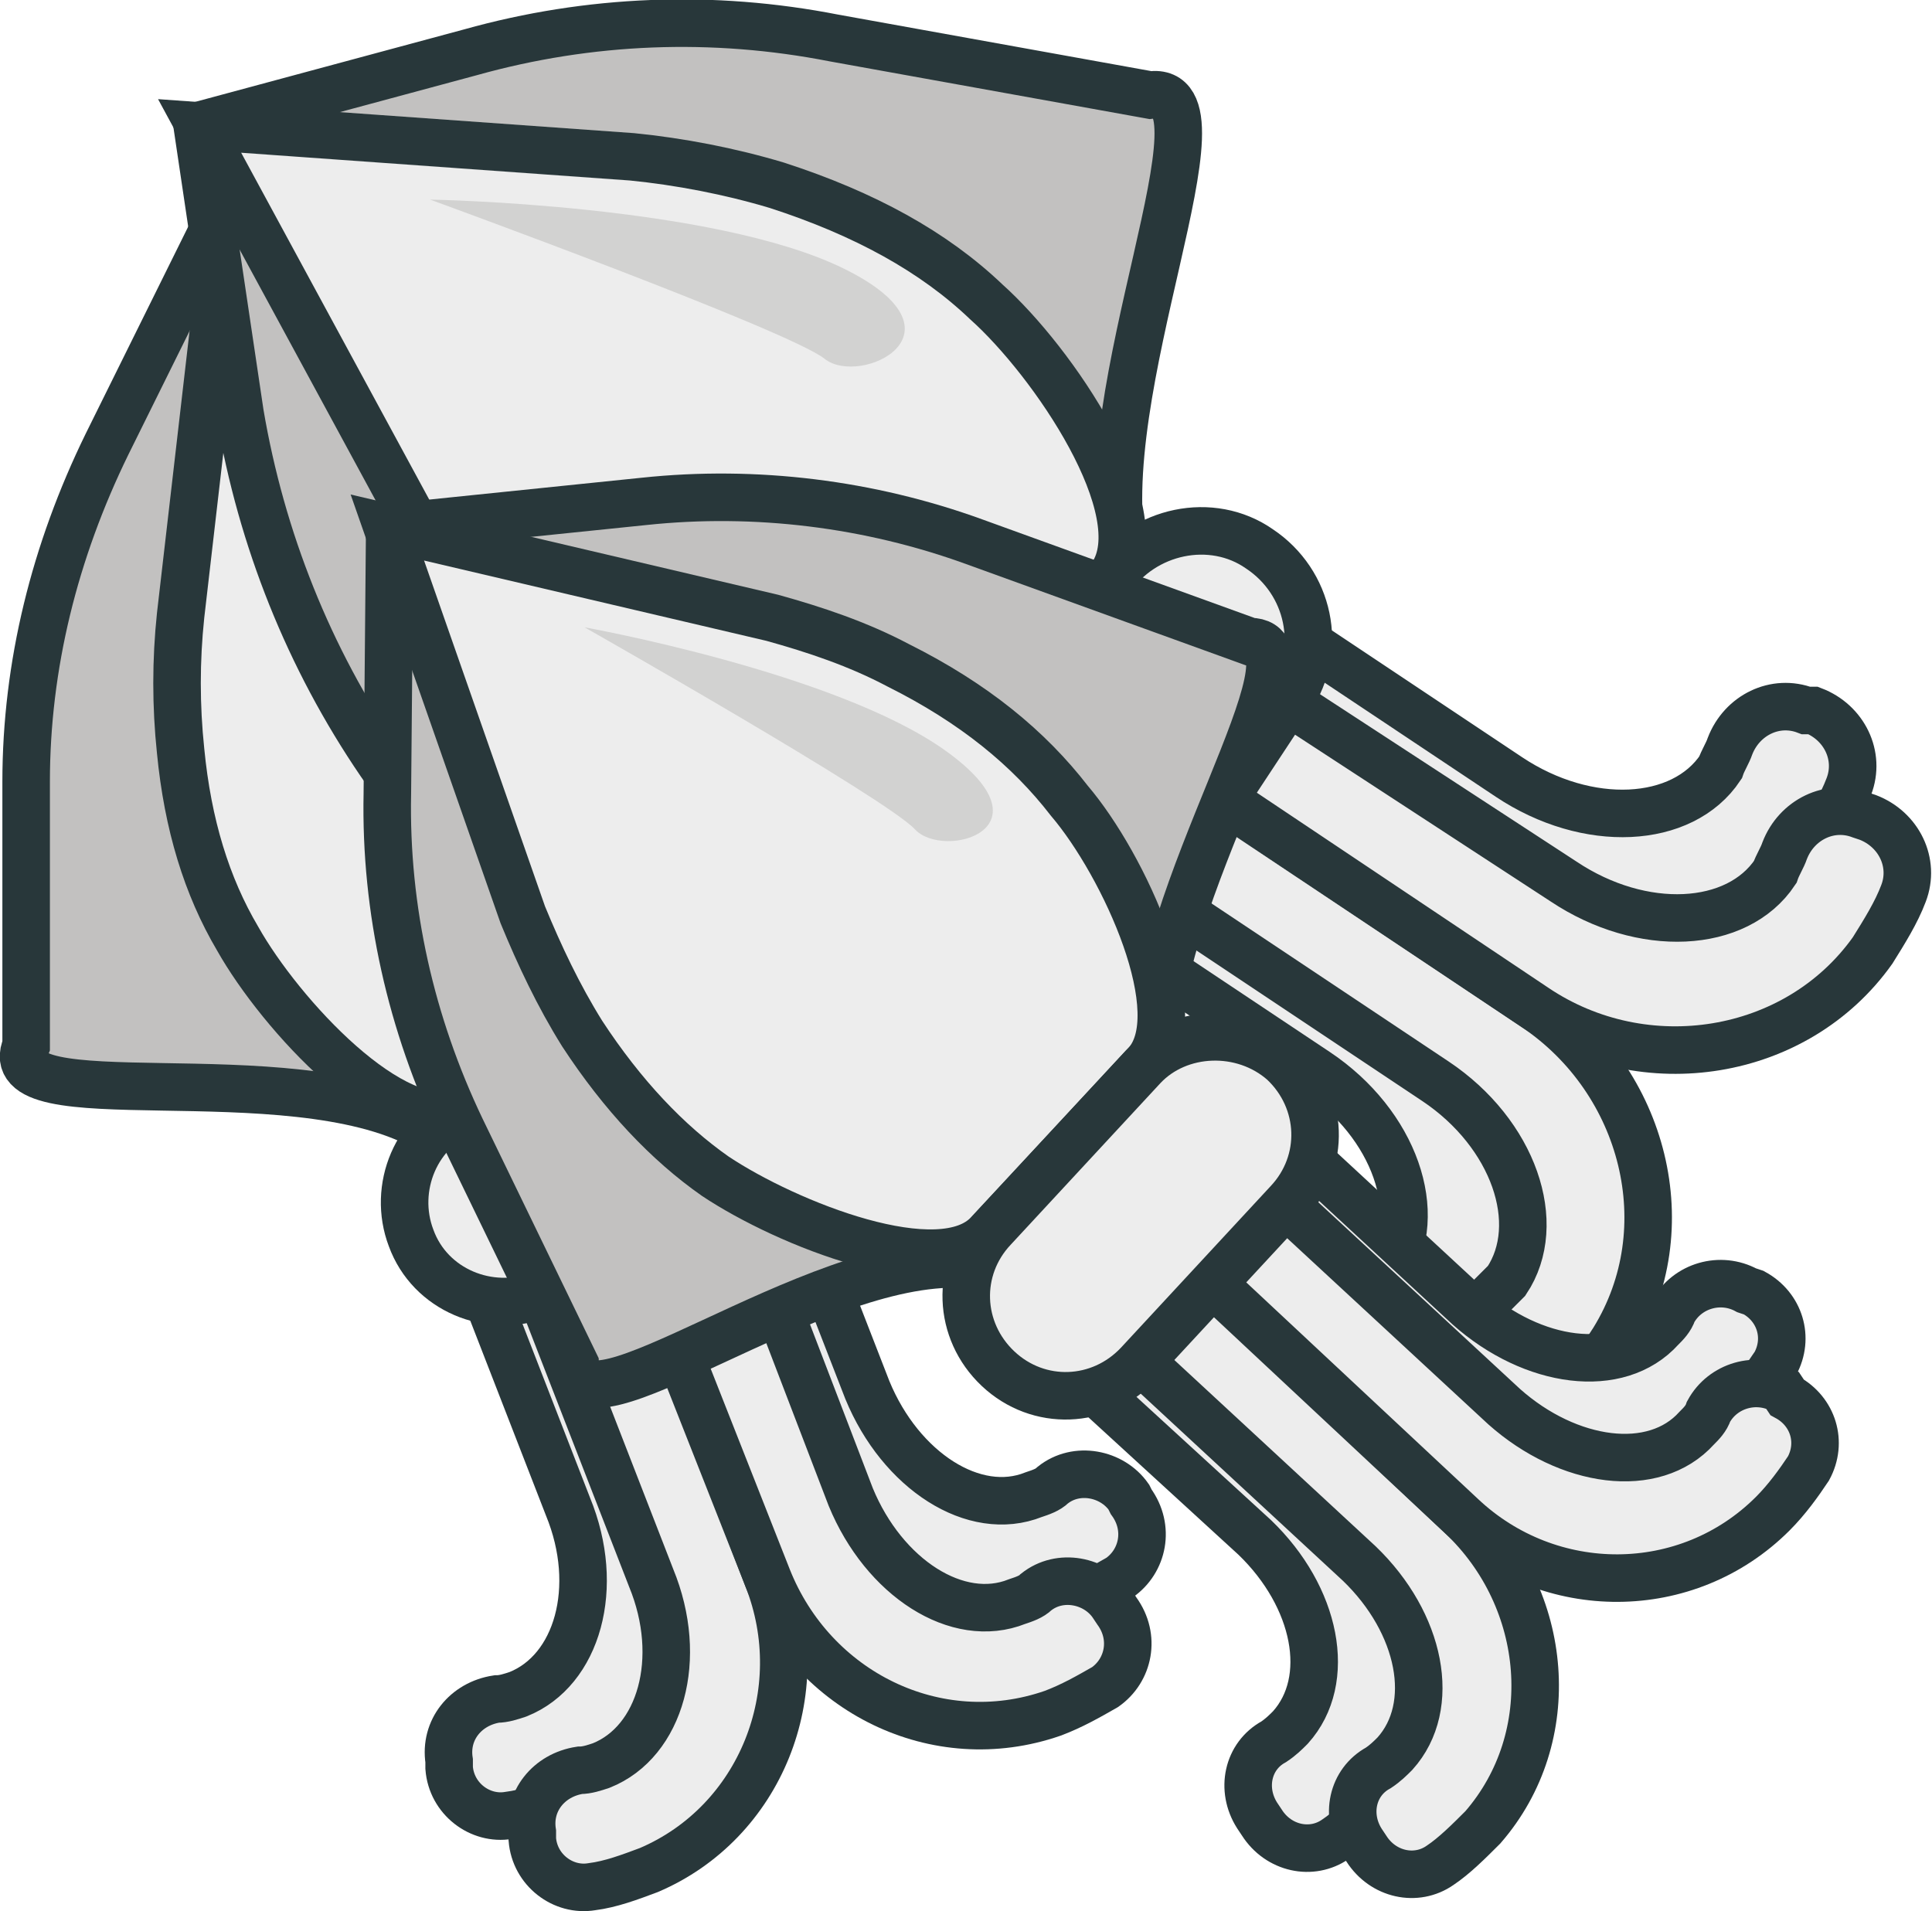
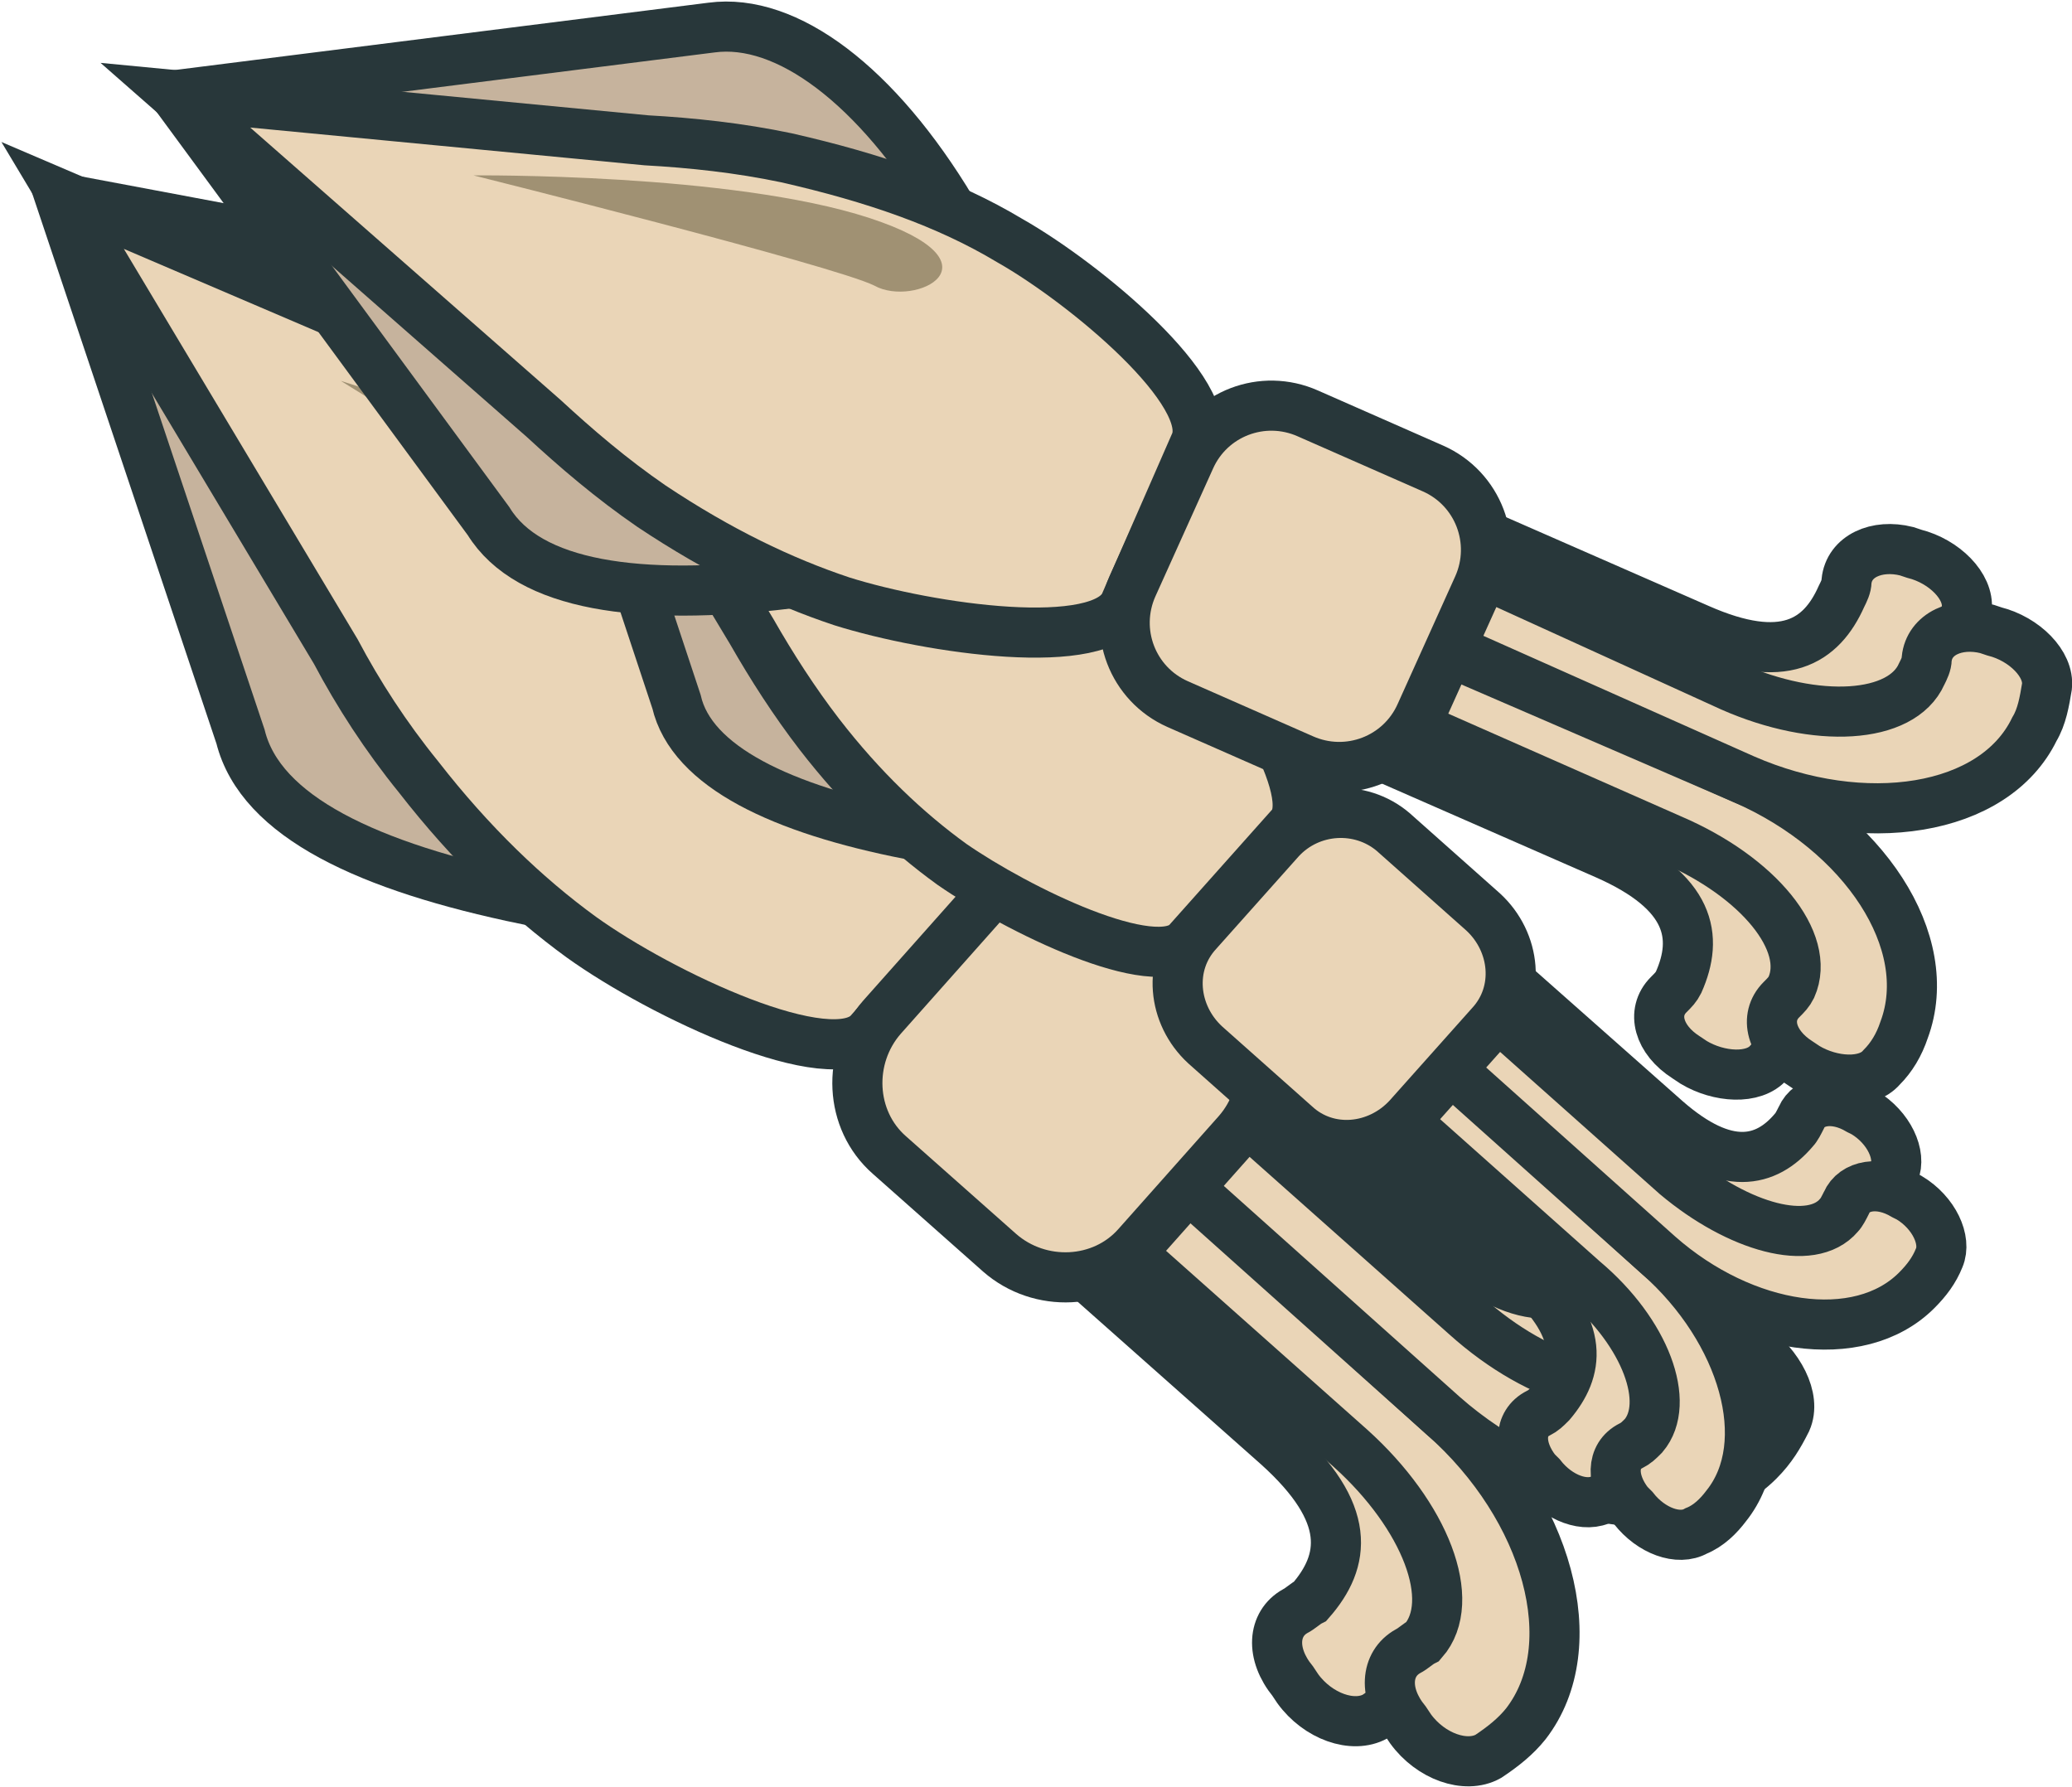
- <svg xmlns="http://www.w3.org/2000/svg" version="1.1" id="Layer_1" x="0px" y="0px" viewBox="0 0 81.3 80.4" style="enable-background:new 0 0 81.3 80.4;" xml:space="preserve">
+ <svg xmlns="http://www.w3.org/2000/svg" version="1.1" id="Layer_1" x="0px" y="0px" viewBox="0 0 82.7 71.3" style="enable-background:new 0 0 82.7 71.3;" xml:space="preserve">
  <style type="text/css">
- 	.st0{fill:#C2C1C0;stroke:#28373A;stroke-width:2;stroke-miterlimit:10;}
- 	.st1{fill:#EDEDED;stroke:#28373A;stroke-width:2;stroke-miterlimit:10;}
- 	.st2{fill:#D2D2D1;}
+ 	.st0{fill:#C6B39D;stroke:#28373A;stroke-width:2;stroke-miterlimit:10;}
+ 	.st1{fill:#EAD5B7;stroke:#28373A;stroke-width:2;stroke-miterlimit:10;}
+ 	.st2{fill:#A09173;}
</style>
  <g>
-     <path class="st0" d="M9.5,8.6l-5,10.1C2.3,23.2,1.1,28,1.1,32.9l0,11.1c-1.4,3.2,11,0.3,16.7,3.4L29.2,43   c2.6-6,14.2-12.5,11.2-14.1L31.7,20c-3.3-3.4-7.4-6-11.9-7.6L9.5,8.6z" />
-     <path class="st1" d="M28.8,63.4c1.9,4.8-0.3,10.3-5,12.3c-0.8,0.3-1.6,0.6-2.4,0.7c-1.2,0.2-2.4-0.7-2.5-2l0-0.3   c-0.2-1.3,0.7-2.4,2-2.6c0.3,0,0.6-0.1,0.9-0.2c2.5-1,3.5-4.5,2.1-7.9l-4.7-12.1c-0.5-1.2,0.1-2.5,1.3-3l0,0c1.2-0.5,2.5,0.1,3,1.3   L28.8,63.4z" />
-     <path class="st1" d="M32.9,61.8c1.9,4.8,7.1,7.4,12,5.7c0.8-0.3,1.5-0.7,2.2-1.1c1-0.7,1.3-2.1,0.5-3.2L47.5,63   c-0.7-1-2.2-1.3-3.2-0.5c-0.2,0.2-0.5,0.3-0.8,0.4c-2.5,1-5.6-1-7-4.4l-4.7-12.1c-0.5-1.2-1.8-1.8-3-1.3l0,0   c-1.2,0.5-1.8,1.8-1.3,3L32.9,61.8z" />
-     <path class="st1" d="M32.3,66.4c1.9,4.8-0.3,10.3-5,12.3c-0.8,0.3-1.6,0.6-2.4,0.7c-1.2,0.2-2.4-0.7-2.5-2l0-0.3   c-0.2-1.3,0.7-2.4,2-2.6c0.3,0,0.6-0.1,0.9-0.2c2.5-1,3.5-4.5,2.1-7.9l-4.7-12.1c-0.5-1.2,0.1-2.5,1.3-3l0,0c1.2-0.5,2.5,0.1,3,1.3   L32.3,66.4z" />
-     <path class="st1" d="M32.3,66.4c1.9,4.8,7.1,7.4,12,5.7c0.8-0.3,1.5-0.7,2.2-1.1c1-0.7,1.3-2.1,0.5-3.2l-0.2-0.3   c-0.7-1-2.2-1.3-3.2-0.5c-0.2,0.2-0.5,0.3-0.8,0.4c-2.5,1-5.6-1-7-4.4L31.2,51c-0.5-1.2-1.8-1.8-3-1.3h0c-1.2,0.5-1.8,1.8-1.3,3   L32.3,66.4z" />
-     <path class="st1" d="M28.5,43.3l-9.1,3.5c-2.8,1.1-7.6-4.1-9.4-7.3c-1.3-2.2-2.1-4.8-2.4-7.9c-0.2-1.9-0.2-3.8,0-5.7l2-17.3   l13,10.6c1.4,1.2,2.8,2.6,4,4.2c2.2,2.9,3.5,5.6,4.1,8.3C31.4,35.2,31.3,42.2,28.5,43.3z" />
-     <path class="st1" d="M28.4,43.3l-8.7,3.4c-2.2,0.8-3.2,3.3-2.4,5.4l0,0c0.8,2.2,3.3,3.2,5.4,2.4l8.7-3.4c2.2-0.8,3.2-3.3,2.4-5.4   l0,0C33,43.6,30.5,42.5,28.4,43.3z" />
-     <path class="st2" d="M15.2,16.2c0,0,8.8,6.4,11.6,11.4s-2.1,4.1-2.6,2.4C23.6,28.3,15.2,16.2,15.2,16.2z" />
+     <path class="st0" d="M2.4,7.9l7.2,21.5c0.8,3.2,5.1,5.2,11.4,6.5l11.7-13.1c-1.5-6.1-4.2-10.1-7.4-10.6L2.4,7.9z" />
+     <path class="st1" d="M53.1,54.9c4.2,3.7,5.7,9.2,3.3,12.3c-0.4,0.5-0.9,0.9-1.5,1.3c-0.9,0.5-2.3,0-3.1-1.1l-0.2-0.3   c-0.9-1.1-0.8-2.3,0.1-2.8c0.2-0.1,0.4-0.3,0.6-0.4c1.4-1.6,1.7-3.5-1.3-6.2l-10.6-9.4c-1-0.9-4.6-5.2-4-5.9l0,0   c0.6-0.7,5.3,2.3,6.3,3.3L53.1,54.9z" />
+     <path class="st1" d="M55.4,52.3c4.2,3.7,9.8,4.6,12.6,1.8c0.5-0.5,0.8-1,1.1-1.6c0.4-0.9-0.3-2.2-1.4-3l-0.3-0.2   c-1.2-0.7-2.4-0.5-2.8,0.4c-0.1,0.2-0.2,0.4-0.4,0.6c-1.4,1.6-3.3,2.1-6.3-0.5l-10.6-9.4c-1-0.9-5.7-4-6.3-3.3l0,0   c-0.6,0.7,2.9,5,4,5.9L55.4,52.3z" />
+     <path class="st1" d="M57.6,56.5c4.2,3.7,5.7,9.2,3.3,12.3c-0.4,0.5-0.9,0.9-1.5,1.3c-0.9,0.5-2.3,0-3.1-1.1l-0.2-0.3   c-0.9-1.1-0.8-2.3,0.1-2.8c0.2-0.1,0.4-0.3,0.6-0.4c1.4-1.6,0.1-5-2.9-7.7l-9-8c-1-0.9-1.3-2.3-0.7-3l0,0c0.6-0.7,2-0.6,3,0.3   L57.6,56.5z" />
+     <path class="st1" d="M57.6,56.5c4.2,3.7,9.8,4.6,12.6,1.8c0.5-0.5,0.8-1,1.1-1.6c0.4-0.9-0.3-2.2-1.4-3l-0.3-0.2   c-1.2-0.7-2.4-0.5-2.8,0.4c-0.1,0.2-0.2,0.4-0.4,0.6c-1.4,1.6-4.9,0.7-7.9-2l-9-8c-1-0.9-2.4-1.1-3-0.3v0c-0.6,0.7-0.3,2.1,0.7,3   L57.6,56.5z" />
+     <path class="st1" d="M39.7,35.6l-5,5.6c-1.5,1.7-8.3-1.5-11.5-3.8c-2.2-1.6-4.4-3.7-6.5-6.4c-1.3-1.6-2.4-3.3-3.3-5L2.5,7.8l18.7,8   c1.8,0.7,3.7,1.6,5.5,2.6c3.3,1.9,6,4,8,6.3C37.2,27.6,41.2,33.9,39.7,35.6z" />
+     <path class="st1" d="M39.2,36.1l-4,4.5c-1.4,1.6-1.3,4.1,0.3,5.5l4.4,3.9c1.6,1.4,4.1,1.3,5.5-0.3l4-4.5c1.4-1.6,1.3-4.1-0.3-5.5   l-4.4-3.9C43,34.4,40.6,34.5,39.2,36.1z" />
+     <path class="st2" d="M13.6,15.2c0,0,10.6,3.3,15.6,7s0.7,4.3-0.6,2.9C27.2,23.6,13.6,15.2,13.6,15.2z" />
  </g>
  <g>
-     <path class="st0" d="M8.3,5.3l1.8,12.1C11,22.7,13,27.7,16,32.1l6.9,9.9c0.8,3.7,9.9-6.6,17-7.4l7.4-11.1c-1.5-7,4.8-20,1.1-19.5   L35.1,1.6C30,0.6,24.8,0.8,19.8,2.2L8.3,5.3z" />
-     <path class="st1" d="M59.6,42c4.6,3.1,6.2,9.3,3.3,14c-0.5,0.8-1.1,1.5-1.7,2.1c-1,0.9-2.6,0.8-3.5-0.2l-0.2-0.2   c-0.9-1-0.9-2.6,0.2-3.5c0.2-0.2,0.5-0.5,0.7-0.7c1.6-2.4,0.3-6.2-3-8.4l-11.7-7.8c-1.1-0.8-1.4-2.3-0.7-3.4l0,0   c0.8-1.1,2.3-1.4,3.4-0.7L59.6,42z" />
-     <path class="st1" d="M62.3,37.9c4.6,3.1,11,2.1,14.2-2.4c0.5-0.8,1-1.6,1.3-2.4c0.5-1.3-0.2-2.7-1.5-3.2L76,29.9   c-1.3-0.5-2.7,0.2-3.2,1.5c-0.1,0.3-0.3,0.6-0.4,0.9c-1.6,2.4-5.6,2.6-8.9,0.4l-11.7-7.8c-1.1-0.8-2.7-0.5-3.4,0.7l0,0   c-0.8,1.1-0.5,2.7,0.7,3.4L62.3,37.9z" />
-     <path class="st1" d="M64.6,42.4c4.6,3.1,6.2,9.3,3.3,14c-0.5,0.8-1.1,1.5-1.7,2.1c-1,0.9-2.6,0.8-3.5-0.2l-0.2-0.2   c-0.9-1-0.9-2.6,0.2-3.5c0.2-0.2,0.5-0.5,0.7-0.7c1.6-2.4,0.3-6.2-3-8.4l-11.7-7.8c-1.1-0.8-1.4-2.3-0.7-3.4l0,0   c0.8-1.1,2.3-1.4,3.4-0.7L64.6,42.4z" />
-     <path class="st1" d="M64.6,42.4c4.6,3.1,11,2.1,14.2-2.4c0.5-0.8,1-1.6,1.3-2.4c0.5-1.3-0.2-2.7-1.5-3.2l-0.3-0.1   c-1.3-0.5-2.7,0.2-3.2,1.5c-0.1,0.3-0.3,0.6-0.4,0.9c-1.6,2.4-5.6,2.6-8.9,0.4L54,29.4c-1.1-0.8-2.7-0.5-3.4,0.7l0,0   c-0.8,1.1-0.5,2.7,0.7,3.4L64.6,42.4z" />
-     <path class="st1" d="M46.8,24.2L41,33c-1.8,2.7-9.3,1.1-12.9-0.6c-2.5-1.1-4.8-3-7.1-5.5c-1.4-1.6-2.5-3.3-3.6-5l-9-16.6l18.2,1.3   c2,0.2,4.1,0.6,6.1,1.2c3.7,1.2,6.6,2.8,8.8,4.9C44.3,15.2,48.6,21.5,46.8,24.2z" />
-     <path class="st1" d="M46.7,24.4l-5.6,8.5c-1.4,2.1-0.8,4.9,1.3,6.3l0,0c2.1,1.4,4.9,0.8,6.3-1.3l5.6-8.5c1.4-2.1,0.8-4.9-1.3-6.3   l0,0C51,21.7,48.1,22.3,46.7,24.4z" />
-     <path class="st2" d="M18.1,8.4c0,0,11.9,0.2,17.4,2.9s0.7,5-0.8,3.8S18.1,8.4,18.1,8.4z" />
+     <path class="st0" d="M21.2,10.5L27,28c0.6,2.6,4.2,4.3,9.3,5.3l9.5-10.7c-1.2-5-3.4-8.2-6.1-8.7L21.2,10.5z" />
+     <path class="st1" d="M62.5,48.8c3.4,3,4.7,7.5,2.7,10c-0.3,0.4-0.7,0.8-1.2,1c-0.7,0.4-1.8,0-2.5-0.9l-0.2-0.2   c-0.7-0.9-0.7-1.9,0.1-2.3c0.2-0.1,0.3-0.2,0.5-0.4c1.1-1.3,1.4-2.9-1-5.1l-8.7-7.7c-0.8-0.7-3.8-4.2-3.2-4.8l0,0   c0.5-0.6,4.3,1.9,5.2,2.7L62.5,48.8z" />
+     <path class="st1" d="M64.4,46.7c3.4,3,8,3.7,10.3,1.4c0.4-0.4,0.7-0.8,0.9-1.3c0.3-0.7-0.2-1.8-1.2-2.4l-0.2-0.1   c-1-0.6-2-0.4-2.3,0.3c-0.1,0.2-0.2,0.4-0.3,0.5c-1.1,1.3-2.7,1.7-5.1-0.4L57.8,37c-0.8-0.7-4.6-3.2-5.2-2.7v0   c-0.5,0.6,2.4,4.1,3.2,4.8L64.4,46.7z" />
+     <path class="st1" d="M66.2,50.1c3.4,3,4.7,7.5,2.7,10c-0.3,0.4-0.7,0.8-1.2,1c-0.7,0.4-1.8,0-2.5-0.9l-0.2-0.2   c-0.7-0.9-0.7-1.9,0.1-2.3c0.2-0.1,0.3-0.2,0.5-0.4c1.1-1.3,0.1-4.1-2.4-6.2l-7.3-6.5c-0.8-0.7-1.1-1.8-0.6-2.4l0,0   c0.5-0.6,1.6-0.5,2.5,0.3L66.2,50.1z" />
+     <path class="st1" d="M66.2,50.1c3.4,3,8,3.7,10.3,1.4c0.4-0.4,0.7-0.8,0.9-1.3c0.3-0.7-0.2-1.8-1.2-2.4l-0.2-0.1   c-1-0.6-2-0.4-2.3,0.3c-0.1,0.2-0.2,0.4-0.3,0.5c-1.1,1.3-4,0.5-6.5-1.6l-7.3-6.5c-0.8-0.7-2-0.9-2.5-0.3l0,0   c-0.5,0.6-0.3,1.7,0.6,2.4L66.2,50.1z" />
+     <path class="st1" d="M51.5,33l-4.1,4.6c-1.3,1.4-6.8-1.3-9.4-3.1c-1.8-1.3-3.6-3-5.3-5.2c-1-1.3-1.9-2.7-2.7-4.1l-8.9-14.8L36.4,17   c1.5,0.6,3,1.3,4.5,2.1c2.7,1.6,4.9,3.3,6.5,5.1C49.5,26.6,52.8,31.7,51.5,33z" />
+     <path class="st1" d="M51.1,33.5l-3.3,3.7c-1.2,1.3-1,3.3,0.3,4.5l3.6,3.2c1.3,1.2,3.3,1,4.5-0.3l3.3-3.7c1.2-1.3,1-3.3-0.3-4.5   l-3.6-3.2C54.3,32.1,52.3,32.2,51.1,33.5z" />
+     <path class="st2" d="M30.3,16.4c0,0,8.6,2.7,12.7,5.7s0.6,3.5-0.5,2.3C41.4,23.3,30.3,16.4,30.3,16.4z" />
  </g>
  <g>
-     <path class="st0" d="M16.4,22.2l-0.1,11.2c-0.1,4.9,1,9.7,3.1,14.1l4.8,9.9c0.1,3.4,9.9-4.5,16.3-4.2l8.2-8.9   c-0.3-6.5,7.2-17.3,3.9-17.3L41,22.8c-4.4-1.6-9.2-2.2-13.9-1.7L16.4,22.2z" />
-     <path class="st1" d="M57.1,62.7c3.7,3.5,4.2,9.3,0.9,13.1c-0.6,0.6-1.2,1.2-1.8,1.6c-1,0.7-2.4,0.4-3.1-0.7l-0.2-0.3   c-0.7-1.1-0.4-2.5,0.7-3.1c0.3-0.2,0.5-0.4,0.7-0.6c1.8-2,1.1-5.5-1.5-8L43.3,56c-0.9-0.8-1-2.3-0.1-3.2l0,0c0.8-0.9,2.3-1,3.2-0.1   L57.1,62.7z" />
-     <path class="st1" d="M60.1,59.4c3.7,3.5,9.5,3.5,13.1-0.1c0.6-0.6,1.1-1.3,1.5-1.9c0.6-1.1,0.2-2.4-0.9-3l-0.3-0.1   c-1.1-0.6-2.5-0.2-3.1,0.9c-0.1,0.3-0.3,0.5-0.5,0.7c-1.8,2-5.4,1.5-8.1-0.9l-9.4-8.7c-0.9-0.8-2.3-0.8-3.2,0.1v0   c-0.8,0.9-0.8,2.3,0.1,3.2L60.1,59.4z" />
-     <path class="st1" d="M61.5,63.8c3.7,3.5,4.2,9.3,0.9,13.1c-0.6,0.6-1.2,1.2-1.8,1.6c-1,0.7-2.4,0.4-3.1-0.7l-0.2-0.3   c-0.7-1.1-0.4-2.5,0.7-3.1c0.3-0.2,0.5-0.4,0.7-0.6c1.8-2,1.1-5.5-1.5-8l-9.4-8.7c-0.9-0.8-1-2.3-0.1-3.2h0c0.8-0.9,2.3-1,3.2-0.1   L61.5,63.8z" />
-     <path class="st1" d="M61.5,63.8c3.7,3.5,9.5,3.5,13.1-0.1c0.6-0.6,1.1-1.3,1.5-1.9c0.6-1.1,0.2-2.4-0.9-3L75,58.5   c-1.1-0.6-2.5-0.2-3.1,0.9c-0.1,0.3-0.3,0.5-0.5,0.7c-1.8,2-5.4,1.5-8.1-0.9l-9.4-8.7c-0.9-0.8-2.3-0.8-3.2,0.1l0,0   c-0.8,0.9-0.8,2.3,0.1,3.2L61.5,63.8z" />
-     <path class="st1" d="M48.2,44.8l-6.6,7.1c-2,2.2-8.5-0.4-11.5-2.4c-2-1.4-3.9-3.4-5.6-6c-1-1.6-1.8-3.3-2.5-5l-5.7-16.3L32.5,26   c1.8,0.5,3.6,1.1,5.3,2c3.2,1.6,5.5,3.5,7.2,5.7C47.3,36.4,50.2,42.7,48.2,44.8z" />
-     <path class="st1" d="M48.1,44.9l-6.3,6.8c-1.6,1.7-1.5,4.3,0.2,5.9l0,0c1.7,1.6,4.3,1.5,5.9-0.2l6.3-6.8c1.6-1.7,1.5-4.3-0.2-5.9   l0,0C52.3,43.2,49.6,43.3,48.1,44.9z" />
-     <path class="st2" d="M24.6,26.4c0,0,10.6,1.9,15.2,5.2s-0.1,4.6-1.3,3.3S24.6,26.4,24.6,26.4z" />
+     <path class="st0" d="M7,3.8l12.5,17c1.6,2.6,6,3.2,11.9,2.5l6.6-14.9c-3-5-6.6-7.7-9.6-7.3L7,3.8z" />
+     <path class="st1" d="M65.1,30.9c4.8,2.1,7.7,6.5,6.4,10c-0.2,0.6-0.5,1.1-0.9,1.5c-0.6,0.7-2,0.6-3,0l-0.3-0.2   c-1.1-0.7-1.4-1.8-0.7-2.5c0.2-0.2,0.3-0.3,0.4-0.5c0.8-1.8,0.5-3.6-2.9-5.1l-12.1-5.3c-1.2-0.5-5.6-3.2-5.2-4.1l0,0   c0.4-0.8,5.3,0.6,6.5,1.1L65.1,30.9z" />
+     <path class="st1" d="M66.4,28c4.8,2.1,10,1.3,11.6-2c0.3-0.5,0.4-1.1,0.5-1.7c0.1-0.9-0.9-1.9-2.1-2.2l-0.3-0.1   c-1.2-0.3-2.3,0.2-2.4,1.2c0,0.2-0.1,0.4-0.2,0.6c-0.8,1.8-2.3,2.8-5.7,1.3l-12.1-5.3c-1.2-0.5-6.1-1.9-6.5-1.1v0   c-0.4,0.8,4,3.6,5.2,4.1L66.4,28z" />
+     <path class="st1" d="M69.6,31.1c4.8,2.1,7.7,6.5,6.4,10c-0.2,0.6-0.5,1.1-0.9,1.5c-0.6,0.7-2,0.6-3,0l-0.3-0.2   c-1.1-0.7-1.4-1.8-0.7-2.5c0.2-0.2,0.3-0.3,0.4-0.5c0.8-1.8-1.3-4.4-4.8-5.9l-10.2-4.5c-1.2-0.5-1.8-1.6-1.5-2.4l0,0   c0.4-0.8,1.6-1.1,2.8-0.6L69.6,31.1z" />
+     <path class="st1" d="M69.6,31.1c4.8,2.1,10,1.3,11.6-2c0.3-0.5,0.4-1.1,0.5-1.7c0.1-0.9-0.9-1.9-2.1-2.2l-0.3-0.1   c-1.2-0.3-2.3,0.2-2.4,1.2c0,0.2-0.1,0.4-0.2,0.6c-0.8,1.8-4.2,2-7.6,0.5L59,22.8c-1.2-0.5-2.4-0.3-2.8,0.6v0   c-0.4,0.8,0.3,1.9,1.5,2.4L69.6,31.1z" />
+     <path class="st1" d="M47.7,17.7l-2.8,6.4c-0.9,2-7.8,1-11.3-0.1c-2.4-0.8-4.9-2-7.6-3.8c-1.6-1.1-3-2.3-4.3-3.5L7,3.8l18.8,1.8   c1.8,0.1,3.7,0.3,5.6,0.7c3.5,0.8,6.4,1.8,8.9,3.3C43.3,11.3,48.6,15.7,47.7,17.7z" />
+     <path class="st1" d="M47.5,18.3l-2.3,5.1c-0.8,1.8,0,3.9,1.8,4.7l5,2.2c1.8,0.8,3.9,0,4.7-1.8l2.3-5.1c0.8-1.8,0-3.9-1.8-4.7   l-5-2.2C50.4,15.7,48.3,16.5,47.5,18.3z" />
+     <path class="st2" d="M18.9,7c0,0,10.3-0.1,15.8,1.7s1.8,3.6,0.2,2.7C33.3,10.6,18.9,7,18.9,7z" />
  </g>
</svg>
